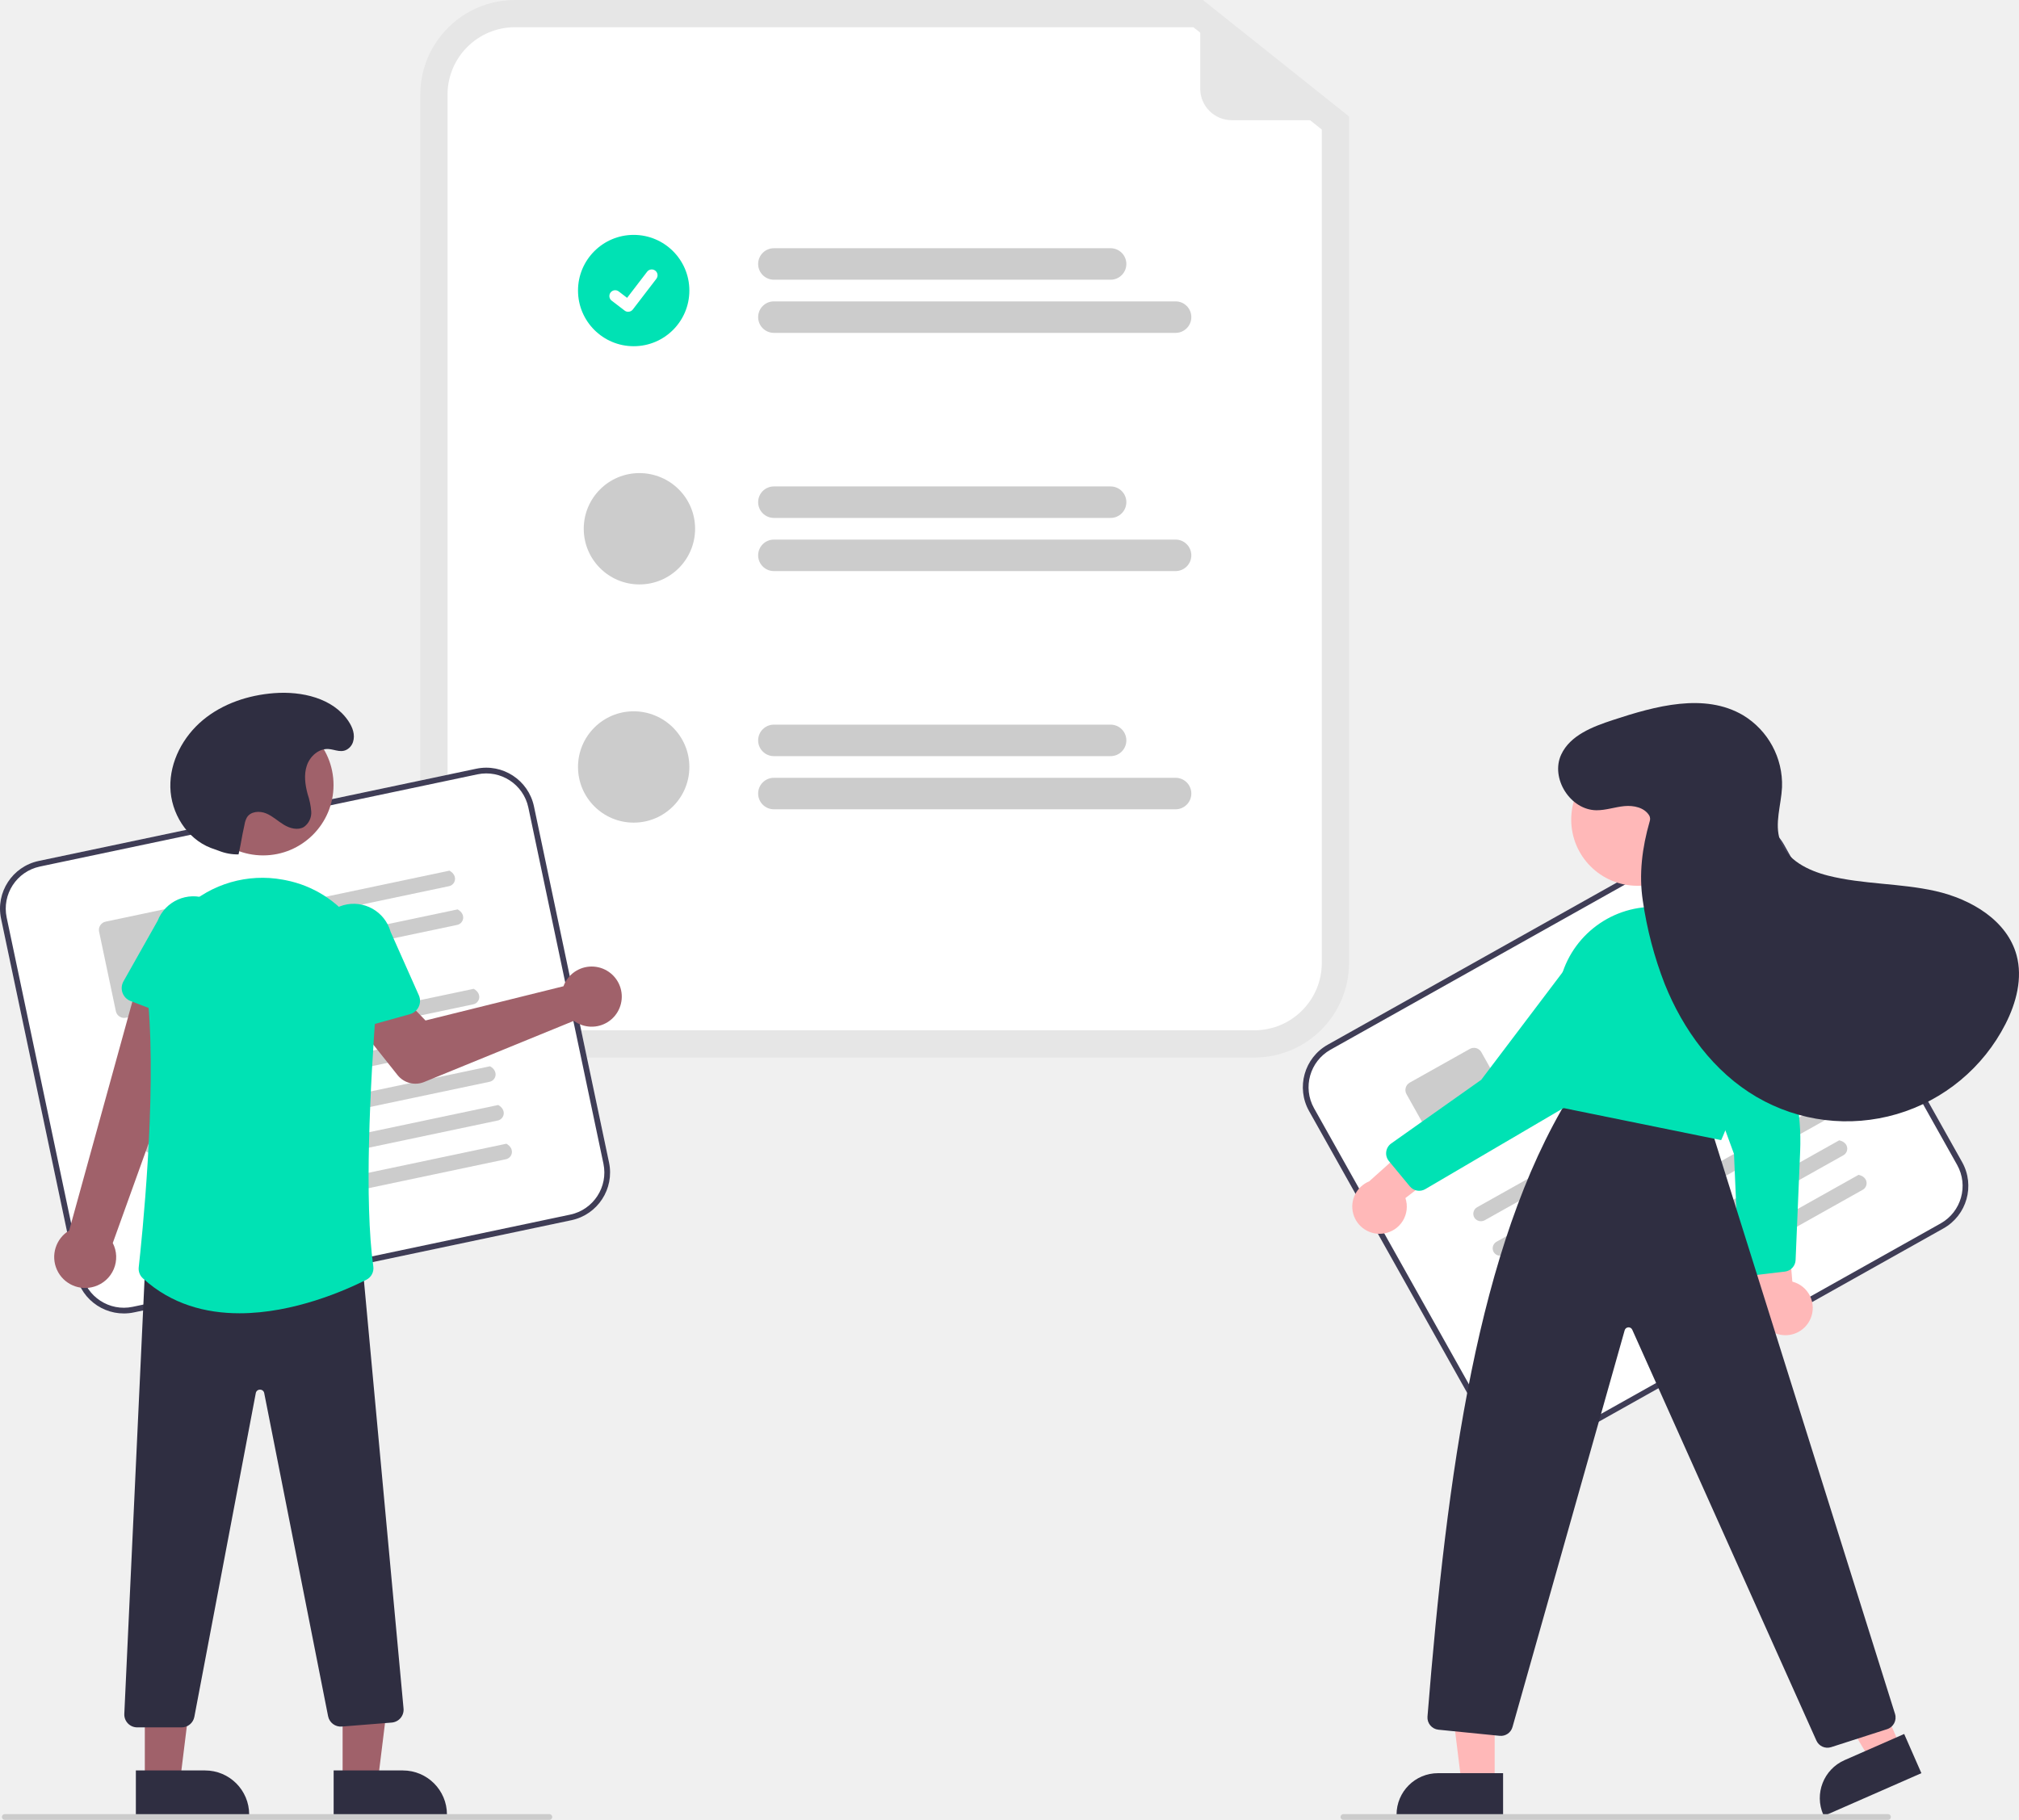
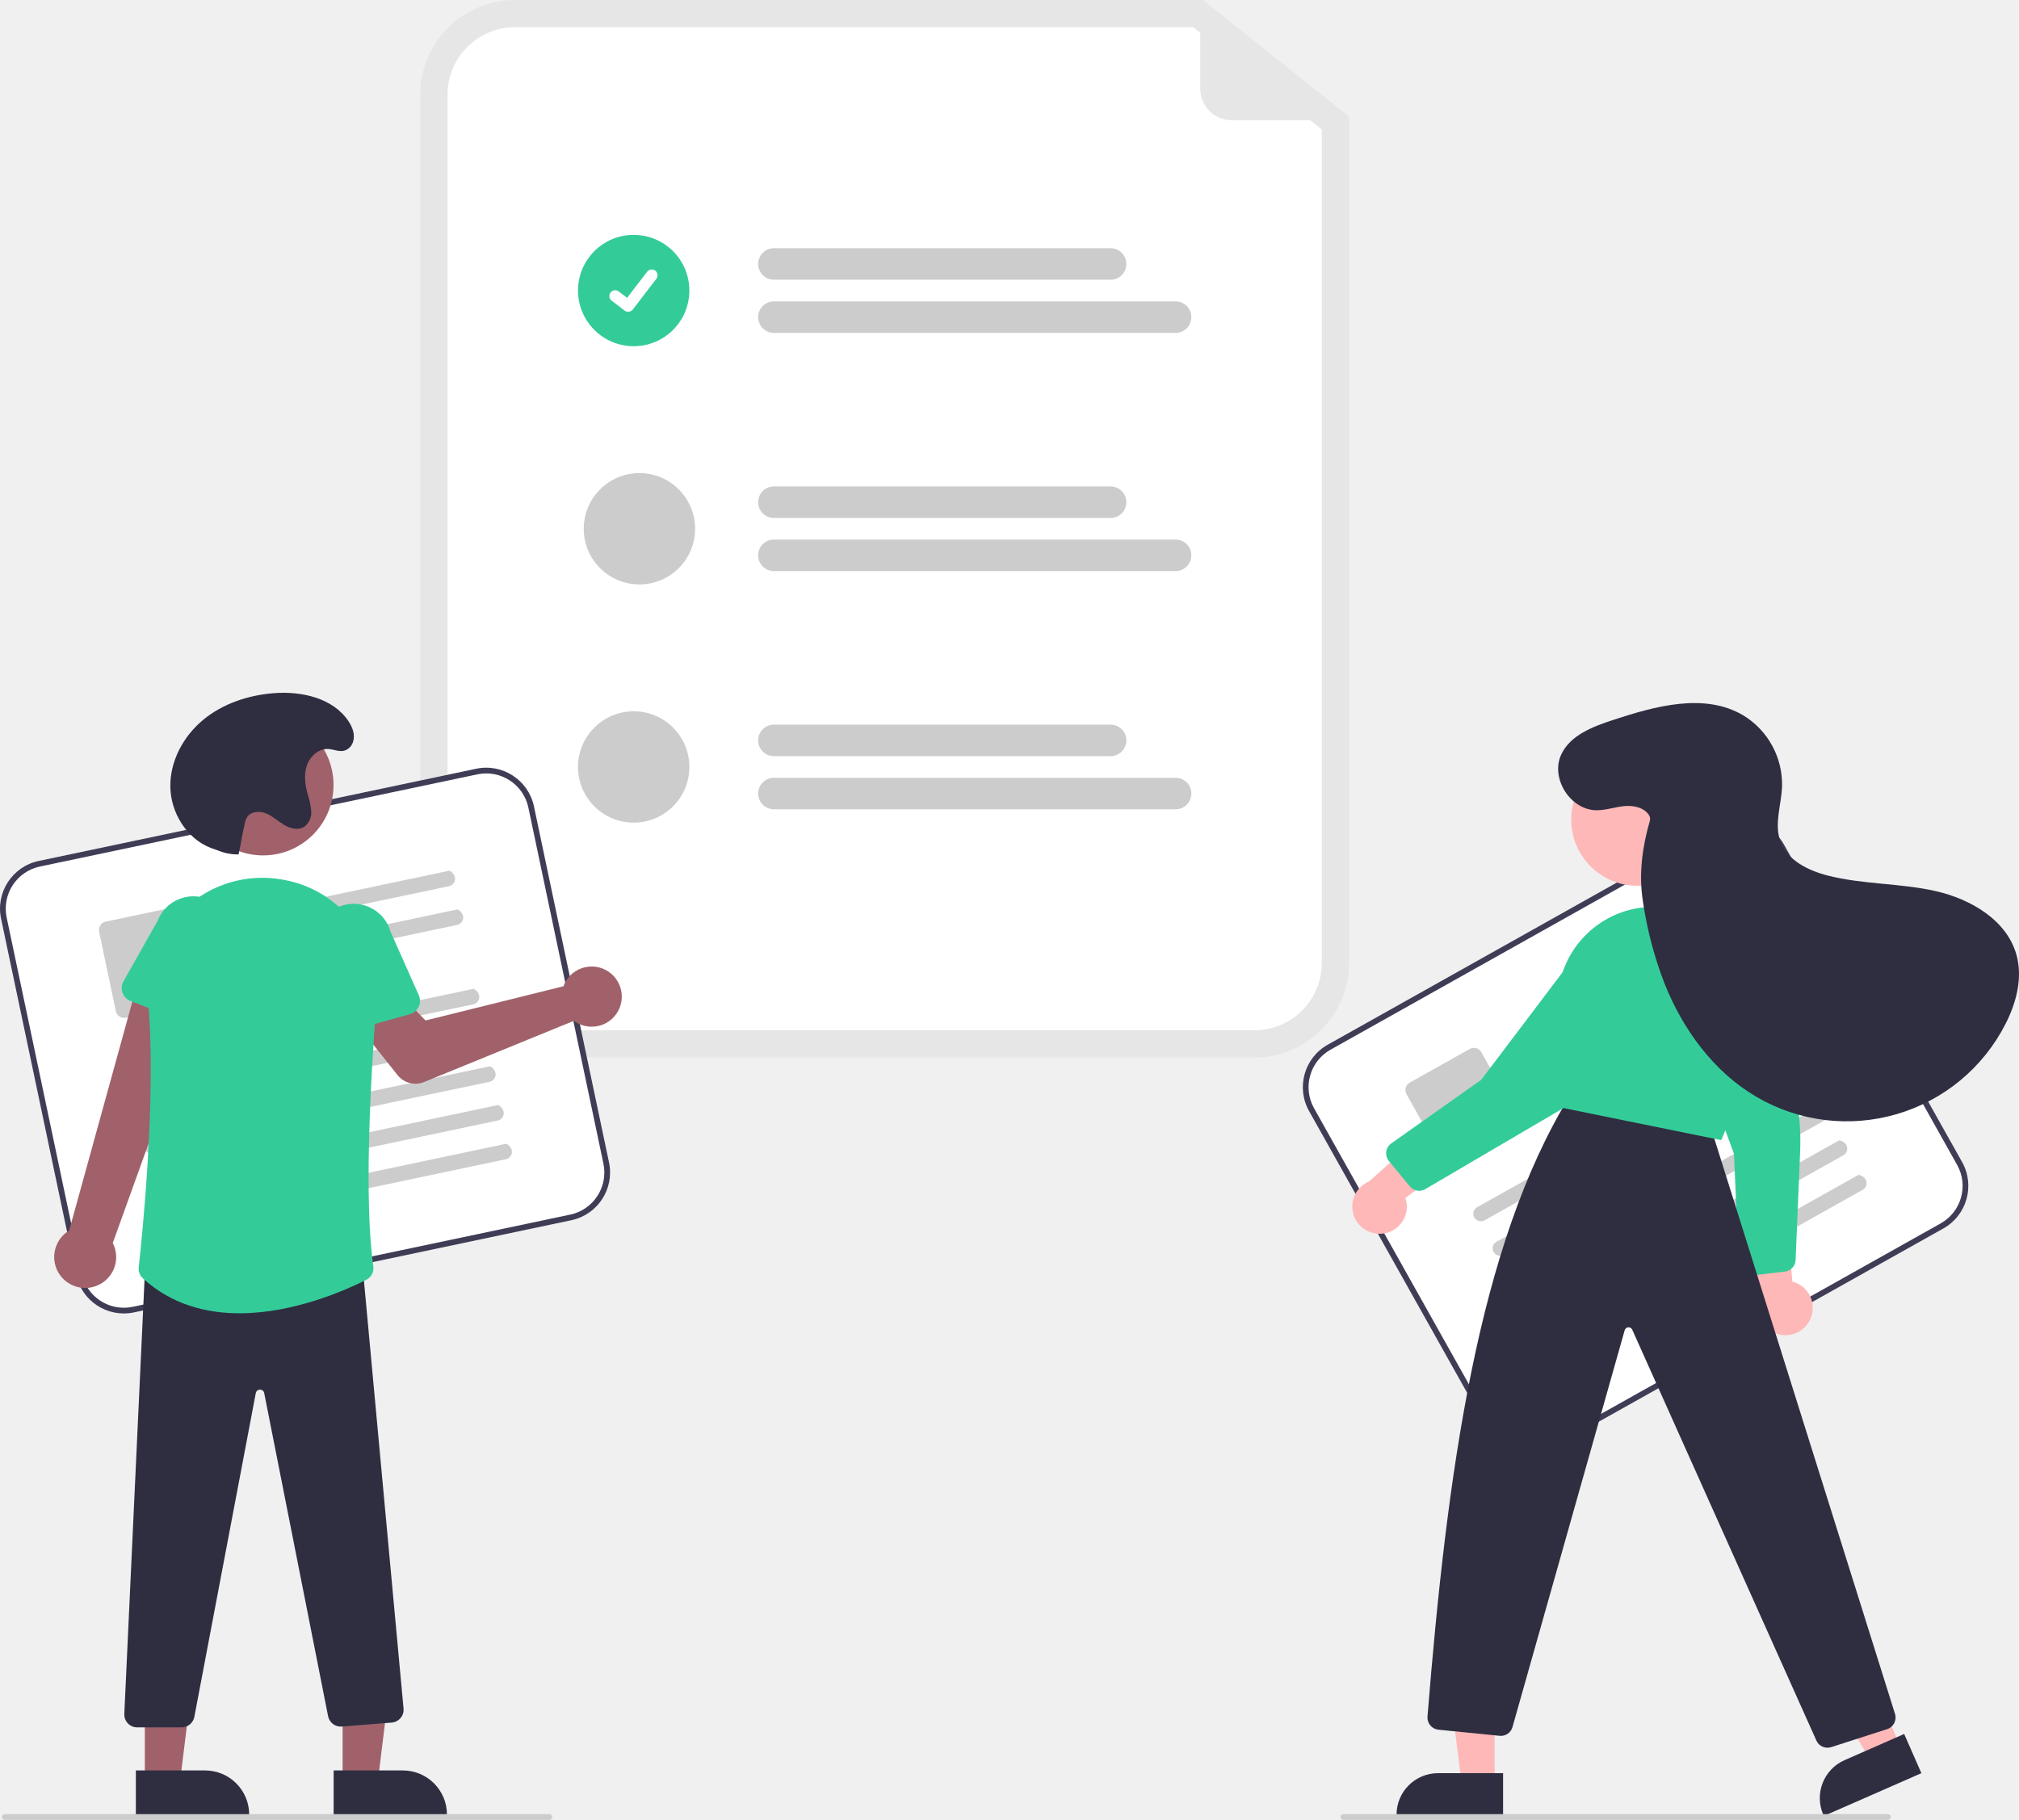
<svg xmlns="http://www.w3.org/2000/svg" data-name="Layer 1" width="704.362" height="635" viewBox="0 0 704.362 635">
  <path d="M685.451,501.5h-258a33.037,33.037,0,0,1-33-33v-303a33.037,33.037,0,0,1,33-33H667.478l50.973,40.629V468.5A33.037,33.037,0,0,1,685.451,501.5Z" transform="translate(-247.8189 -132.5)" fill="#e6e6e6" />
  <path d="M427.451,142a23.527,23.527,0,0,0-23.5,23.5v303a23.527,23.527,0,0,0,23.5,23.5h258a23.527,23.527,0,0,0,23.5-23.5V177.706L664.155,142Z" transform="translate(-247.8189 -132.5)" fill="#fff" />
  <path d="M635.27,230.104H517.806a5.495,5.495,0,1,1,0-10.991h117.464a5.495,5.495,0,1,1,0,10.991Z" transform="translate(-247.8189 -132.5)" fill="#ccc" />
  <path d="M657.939,248.651H517.806a5.495,5.495,0,1,1,0-10.991H657.939a5.495,5.495,0,1,1,0,10.991Z" transform="translate(-247.8189 -132.5)" fill="#ccc" />
  <path d="M635.27,313.222H517.806a5.495,5.495,0,1,1,0-10.991h117.464a5.495,5.495,0,1,1,0,10.991Z" transform="translate(-247.8189 -132.5)" fill="#ccc" />
  <path d="M657.939,331.769H517.806a5.495,5.495,0,1,1,0-10.991H657.939a5.495,5.495,0,1,1,0,10.991Z" transform="translate(-247.8189 -132.5)" fill="#ccc" />
  <path d="M635.27,396.34H517.806a5.495,5.495,0,1,1,0-10.991h117.464a5.495,5.495,0,1,1,0,10.991Z" transform="translate(-247.8189 -132.5)" fill="#ccc" />
  <path d="M657.939,414.886H517.806a5.495,5.495,0,0,1,0-10.991H657.939a5.495,5.495,0,1,1,0,10.991Z" transform="translate(-247.8189 -132.5)" fill="#ccc" />
-   <circle id="b6fa6563-5e20-492f-ac6f-1d924df782c1" data-name="Ellipse 44" cx="221.073" cy="101.382" r="19.423" fill="#00e2b4" />
-   <path id="bcd12bac-9f30-4deb-ae50-48c1cb737c9b-389" data-name="Path 395" d="M466.967,241.292a2.014,2.014,0,0,1-1.212-.403l-.022-.016-4.565-3.492a2.029,2.029,0,0,1,2.468-3.22l2.957,2.267,6.987-9.115a2.028,2.028,0,0,1,2.843-.376l.001 0-.043.06.045-.06a2.03,2.03,0,0,1,.375,2.843l-8.218,10.716a2.029,2.029,0,0,1-1.613.791Z" transform="translate(-247.8189 -132.5)" fill="#fff" />
+   <circle id="b6fa6563-5e20-492f-ac6f-1d924df782c1" data-name="Ellipse 44" cx="221.073" cy="101.382" r="19.423" fill="#33cc99" />
+   <path id="bcd12bac-9f30-4deb-ae50-48c1cb737c9b-171" data-name="Path 395" d="M466.967,241.292a2.014,2.014,0,0,1-1.212-.403l-.022-.016-4.565-3.492a2.029,2.029,0,0,1,2.468-3.22l2.957,2.267,6.987-9.115a2.028,2.028,0,0,1,2.843-.376l.001 0-.043.06.045-.06a2.03,2.03,0,0,1,.375,2.843l-8.218,10.716a2.029,2.029,0,0,1-1.613.791Z" transform="translate(-247.8189 -132.5)" fill="#fff" />
  <circle id="b95850ed-3210-4af9-b38f-3ce1288a2453" data-name="Ellipse 44" cx="223.073" cy="184.5" r="19.423" fill="#ccc" />
  <circle id="b1885188-7f5c-4441-a082-07b02d322a90" data-name="Ellipse 44" cx="221.073" cy="267.618" r="19.423" fill="#ccc" />
  <path d="M717.459,174.436h-39.929a10.991,10.991,0,0,1-10.991-10.991v-29.491a.687.687,0,0,1,1.113-.538l50.233,39.795A.687.687,0,0,1,717.459,174.436Z" transform="translate(-247.8189 -132.5)" fill="#e6e6e6" />
  <path d="M447.167,558.272,294.521,590.447A17.019,17.019,0,0,1,274.38,577.319l-26.194-124.269a17.019,17.019,0,0,1,13.128-20.141l152.646-32.175a17.019,17.019,0,0,1,20.141,13.128L460.295,538.131A17.019,17.019,0,0,1,447.167,558.272Z" transform="translate(-247.8189 -132.5)" fill="#fff" />
  <path d="M447.167,558.272,294.521,590.447A17.019,17.019,0,0,1,274.38,577.319l-26.194-124.269a17.019,17.019,0,0,1,13.128-20.141l152.646-32.175a17.019,17.019,0,0,1,20.141,13.128L460.295,538.131A17.019,17.019,0,0,1,447.167,558.272ZM261.727,434.866a15.017,15.017,0,0,0-11.584,17.771l26.194,124.269a15.017,15.017,0,0,0,17.771,11.584L446.754,556.315A15.017,15.017,0,0,0,458.338,538.544l-26.194-124.269a15.017,15.017,0,0,0-17.771-11.584Z" transform="translate(-247.8189 -132.5)" fill="#3f3d56" />
-   <path id="b3d30341-bfe2-418c-85c9-1bd82b5f5e0c-390" data-name="Path 411" d="M404.476,441.709l-77.038,16.238a2.731,2.731,0,0,1-3.229-1.863,2.631,2.631,0,0,1,1.999-3.254l78.42-16.53c3.062,1.726,2.094,4.935-.152,5.409Z" transform="translate(-247.8189 -132.5)" fill="#ccc" />
-   <path id="ba7e3b3b-1e3b-4053-b678-ceb2b593f6ee-391" data-name="Path 412" d="M407.324,455.222l-77.038,16.238a2.731,2.731,0,0,1-3.229-1.863,2.631,2.631,0,0,1,1.999-3.254l78.42-16.53c3.062,1.726,2.094,4.935-.152,5.409Z" transform="translate(-247.8189 -132.5)" fill="#ccc" />
-   <path id="f6076b75-2d9c-4839-8b09-e00257d358cf-392" data-name="Path 413" d="M315.254,482.665l-23.511,4.956a2.962,2.962,0,0,1-3.506-2.285L282.389,457.59a2.962,2.962,0,0,1,2.285-3.506l23.511-4.956a2.963,2.963,0,0,1,3.506,2.285L317.539,479.159a2.962,2.962,0,0,1-2.285,3.506Z" transform="translate(-247.8189 -132.5)" fill="#ccc" />
-   <path id="acc57b87-b2e4-43d3-aa96-a8e2462d330c-393" data-name="Path 414" d="M412.932,482.937,295.358,507.72a2.731,2.731,0,0,1-3.229-1.863,2.631,2.631,0,0,1,1.999-3.254l118.958-25.074c3.062,1.726,2.094,4.935-.152,5.409Z" transform="translate(-247.8189 -132.5)" fill="#ccc" />
-   <path id="e5415755-f7b6-4857-8e09-1413b7f93e97-394" data-name="Path 415" d="M415.781,496.454,298.207,521.237a2.731,2.731,0,0,1-3.229-1.863,2.631,2.631,0,0,1,1.999-3.254l118.958-25.074c3.062,1.726,2.094,4.935-.152,5.409Z" transform="translate(-247.8189 -132.5)" fill="#ccc" />
-   <path id="afce3f4d-2700-4434-8207-f3b7a686e1c3-395" data-name="Path 416" d="M418.629,509.962,301.054,534.745a2.731,2.731,0,0,1-3.229-1.863,2.631,2.631,0,0,1,1.999-3.254l118.958-25.074c3.062,1.726,2.094,4.935-.152,5.409Z" transform="translate(-247.8189 -132.5)" fill="#ccc" />
-   <path id="abb1f551-863d-408b-9aec-d87e952e72e4-396" data-name="Path 417" d="M421.478,523.478,303.903,548.261a2.731,2.731,0,0,1-3.229-1.863,2.631,2.631,0,0,1,1.999-3.254l118.958-25.074c3.062,1.726,2.094,4.935-.152,5.409Z" transform="translate(-247.8189 -132.5)" fill="#ccc" />
-   <path id="bbed1b24-9150-4534-8e9c-e5347be55157-397" data-name="Path 418" d="M424.325,536.988,306.75,561.77a2.731,2.731,0,0,1-3.229-1.863,2.631,2.631,0,0,1,1.999-3.254L424.477,531.579c3.062,1.726,2.094,4.935-.152,5.409Z" transform="translate(-247.8189 -132.5)" fill="#ccc" />
+   <path id="b3d30341-bfe2-418c-85c9-1bd82b5f5e0c-172" data-name="Path 411" d="M404.476,441.709l-77.038,16.238a2.731,2.731,0,0,1-3.229-1.863,2.631,2.631,0,0,1,1.999-3.254l78.42-16.53c3.062,1.726,2.094,4.935-.152,5.409Z" transform="translate(-247.8189 -132.5)" fill="#ccc" />
+   <path id="ba7e3b3b-1e3b-4053-b678-ceb2b593f6ee-173" data-name="Path 412" d="M407.324,455.222l-77.038,16.238a2.731,2.731,0,0,1-3.229-1.863,2.631,2.631,0,0,1,1.999-3.254l78.42-16.53c3.062,1.726,2.094,4.935-.152,5.409Z" transform="translate(-247.8189 -132.5)" fill="#ccc" />
+   <path id="f6076b75-2d9c-4839-8b09-e00257d358cf-174" data-name="Path 413" d="M315.254,482.665l-23.511,4.956a2.962,2.962,0,0,1-3.506-2.285L282.389,457.59a2.962,2.962,0,0,1,2.285-3.506l23.511-4.956a2.963,2.963,0,0,1,3.506,2.285L317.539,479.159a2.962,2.962,0,0,1-2.285,3.506Z" transform="translate(-247.8189 -132.5)" fill="#ccc" />
+   <path id="acc57b87-b2e4-43d3-aa96-a8e2462d330c-175" data-name="Path 414" d="M412.932,482.937,295.358,507.72a2.731,2.731,0,0,1-3.229-1.863,2.631,2.631,0,0,1,1.999-3.254l118.958-25.074c3.062,1.726,2.094,4.935-.152,5.409Z" transform="translate(-247.8189 -132.5)" fill="#ccc" />
+   <path id="e5415755-f7b6-4857-8e09-1413b7f93e97-176" data-name="Path 415" d="M415.781,496.454,298.207,521.237a2.731,2.731,0,0,1-3.229-1.863,2.631,2.631,0,0,1,1.999-3.254l118.958-25.074c3.062,1.726,2.094,4.935-.152,5.409Z" transform="translate(-247.8189 -132.5)" fill="#ccc" />
+   <path id="afce3f4d-2700-4434-8207-f3b7a686e1c3-177" data-name="Path 416" d="M418.629,509.962,301.054,534.745a2.731,2.731,0,0,1-3.229-1.863,2.631,2.631,0,0,1,1.999-3.254l118.958-25.074c3.062,1.726,2.094,4.935-.152,5.409Z" transform="translate(-247.8189 -132.5)" fill="#ccc" />
+   <path id="abb1f551-863d-408b-9aec-d87e952e72e4-178" data-name="Path 417" d="M421.478,523.478,303.903,548.261a2.731,2.731,0,0,1-3.229-1.863,2.631,2.631,0,0,1,1.999-3.254l118.958-25.074c3.062,1.726,2.094,4.935-.152,5.409Z" transform="translate(-247.8189 -132.5)" fill="#ccc" />
+   <path id="bbed1b24-9150-4534-8e9c-e5347be55157-179" data-name="Path 418" d="M424.325,536.988,306.75,561.77a2.731,2.731,0,0,1-3.229-1.863,2.631,2.631,0,0,1,1.999-3.254L424.477,531.579c3.062,1.726,2.094,4.935-.152,5.409Z" transform="translate(-247.8189 -132.5)" fill="#ccc" />
  <path d="M445.08,475.121a10.525,10.525,0,0,0-.683,1.51l-48.133,11.944-8.373-8.663-14.725,10.928,13.333,16.776a8,8,0,0,0,9.289,2.428l52.229-21.342a10.497,10.497,0,1,0-2.936-13.582Z" transform="translate(-247.8189 -132.5)" fill="#a0616a" />
  <path d="M280.783,581.413a10.743,10.743,0,0,0,6.378-15.188l33.124-92.067-23.004-4.077-25.327,91.781a10.801,10.801,0,0,0,8.828,19.551Z" transform="translate(-247.8189 -132.5)" fill="#a0616a" />
-   <path d="M316.079,490.501l-22.713-8.717a4.817,4.817,0,0,1-2.47-6.863l11.915-21.126a13.377,13.377,0,0,1,24.95,9.66l-5.256,23.598a4.817,4.817,0,0,1-6.427,3.448Z" transform="translate(-247.8189 -132.5)" fill="#00e2b4" />
+   <path d="M316.079,490.501l-22.713-8.717a4.817,4.817,0,0,1-2.47-6.863l11.915-21.126a13.377,13.377,0,0,1,24.95,9.66l-5.256,23.598a4.817,4.817,0,0,1-6.427,3.448Z" transform="translate(-247.8189 -132.5)" fill="#33cc99" />
  <polygon points="119.525 621.766 131.785 621.765 137.617 574.477 119.523 574.478 119.525 621.766" fill="#a0616a" />
  <path d="M364.216,750.263l24.144-.001h.001a15.386,15.386,0,0,1,15.386,15.386v.5l-39.531.001Z" transform="translate(-247.8189 -132.5)" fill="#2f2e41" />
  <polygon points="50.525 621.766 62.785 621.765 68.617 574.477 50.523 574.478 50.525 621.766" fill="#a0616a" />
  <path d="M295.216,750.263l24.144-.001h.001a15.386,15.386,0,0,1,15.386,15.386v.5l-39.531.001Z" transform="translate(-247.8189 -132.5)" fill="#2f2e41" />
  <path d="M311.196,735.233H295.682a4.5,4.5,0,0,1-4.495-4.714l7.369-158.332.464-.013,74.919-1.953L388.6,728.644a4.5,4.5,0,0,1-4.121,4.911l-17.426,1.394a4.502,4.502,0,0,1-4.767-3.582L339.995,618.59a1.454,1.454,0,0,0-1.469-1.199h-.006a1.454,1.454,0,0,0-1.466,1.211l-21.443,113A4.51,4.51,0,0,1,311.196,735.233Z" transform="translate(-247.8189 -132.5)" fill="#2f2e41" />
  <circle cx="91.797" cy="273.914" r="24.561" fill="#a0616a" />
-   <path d="M331.38,590.742c-11.706,0-23.73-3.077-33.698-12.175a4.552,4.552,0,0,1-1.469-3.85c1.067-9.586,6.242-59.081,3.328-92.144A40.02,40.02,0,0,1,312.496,449.269a39.598,39.598,0,0,1,33.962-9.834h0c.306.055.612.112.918.171,19.664,3.806,33.326,22.004,31.78,42.331-2.256,29.66-4.278,69.779-1.103,92.468a4.493,4.493,0,0,1-2.415,4.637C368.414,582.692,350.312,590.742,331.38,590.742Z" transform="translate(-247.8189 -132.5)" fill="#00e2b4" />
-   <path d="M363.429,492.268A4.812,4.812,0,0,1,361.32,488.857l-2.992-23.99a13.377,13.377,0,0,1,25.754-7.248l9.856,22.161a4.817,4.817,0,0,1-3.11,6.598l-23.437,6.522A4.811,4.811,0,0,1,363.429,492.268Z" transform="translate(-247.8189 -132.5)" fill="#00e2b4" />
+   <path d="M331.38,590.742c-11.706,0-23.73-3.077-33.698-12.175a4.552,4.552,0,0,1-1.469-3.85c1.067-9.586,6.242-59.081,3.328-92.144A40.02,40.02,0,0,1,312.496,449.269a39.598,39.598,0,0,1,33.962-9.834h0c.306.055.612.112.918.171,19.664,3.806,33.326,22.004,31.78,42.331-2.256,29.66-4.278,69.779-1.103,92.468a4.493,4.493,0,0,1-2.415,4.637C368.414,582.692,350.312,590.742,331.38,590.742Z" transform="translate(-247.8189 -132.5)" fill="#33cc99" />
+   <path d="M363.429,492.268A4.812,4.812,0,0,1,361.32,488.857l-2.992-23.99a13.377,13.377,0,0,1,25.754-7.248l9.856,22.161a4.817,4.817,0,0,1-3.11,6.598l-23.437,6.522A4.811,4.811,0,0,1,363.429,492.268Z" transform="translate(-247.8189 -132.5)" fill="#33cc99" />
  <path d="M331.042,430.628a17.598,17.598,0,0,1-6.797-1.23c-.951-.367-1.939-.668-2.889-1.035-8.387-3.24-13.911-12.172-14.109-21.16s4.457-17.713,11.369-23.462,15.865-8.701,24.83-9.384c9.657-.735,20.53,1.714,25.926,9.756,1.436,2.141,2.441,4.738,1.59,7.322a4.686,4.686,0,0,1-1.32,2.028c-2.41,2.144-4.812.532-7.269.389-3.377-.196-6.409,2.537-7.499,5.739s-.61,6.727.27,9.992a24.962,24.962,0,0,1,1.258,6.076,6.108,6.108,0,0,1-2.531,5.379c-2.11,1.275-4.881.537-6.992-.736s-3.935-3.044-6.216-3.981-5.344-.729-6.671,1.348a7.379,7.379,0,0,0-.843,2.435c-1.19,5.421-.916,5.102-2.106,10.523Z" transform="translate(-247.8189 -132.5)" fill="#2f2e41" />
  <path d="M439.487,767.5h-190a1,1,0,0,1,0-2h190a1,1,0,1,1,0,2Z" transform="translate(-247.8189 -132.5)" fill="#ccc" />
  <path d="M925.831,561.129,789.773,637.447a17.019,17.019,0,0,1-23.143-6.51l-62.13-110.765A17.019,17.019,0,0,1,711.01,497.028l136.058-76.317a17.019,17.019,0,0,1,23.143,6.51L932.341,537.986A17.019,17.019,0,0,1,925.831,561.129Z" transform="translate(-247.8189 -132.5)" fill="#fff" />
  <path d="M925.831,561.129,789.773,637.447a17.019,17.019,0,0,1-23.143-6.51l-62.13-110.765A17.019,17.019,0,0,1,711.01,497.028l136.058-76.317a17.019,17.019,0,0,1,23.143,6.51L932.341,537.986A17.019,17.019,0,0,1,925.831,561.129ZM711.988,498.773a15.017,15.017,0,0,0-5.744,20.421l62.13,110.765a15.017,15.017,0,0,0,20.421,5.744l136.058-76.317a15.017,15.017,0,0,0,5.744-20.421l-62.13-110.765a15.017,15.017,0,0,0-20.421-5.744Z" transform="translate(-247.8189 -132.5)" fill="#3f3d56" />
-   <path id="b4188fdd-8694-46fd-b6a9-2365408da1f7-398" data-name="Path 411" d="M850.26,462.648,781.594,501.165a2.731,2.731,0,0,1-3.638-.813,2.631,2.631,0,0,1,.935-3.703l69.898-39.207c3.438.732,3.473,4.084,1.471,5.207Z" transform="translate(-247.8189 -132.5)" fill="#ccc" />
-   <path id="e79bc6ad-6d6d-496e-bd80-f918a84d8140-399" data-name="Path 412" d="M857.016,474.693,788.35,513.209a2.731,2.731,0,0,1-3.638-.813,2.631,2.631,0,0,1,.935-3.703l69.898-39.207c3.438.732,3.473,4.084,1.471,5.207Z" transform="translate(-247.8189 -132.5)" fill="#ccc" />
-   <path id="b0898467-4323-4072-9ee9-29d386bbe07d-400" data-name="Path 413" d="M777.353,528.393l-20.956,11.755a2.962,2.962,0,0,1-4.028-1.133L738.496,514.285a2.962,2.962,0,0,1,1.133-4.028l20.956-11.755a2.963,2.963,0,0,1,4.028,1.133L778.486,524.365a2.962,2.962,0,0,1-1.133,4.028Z" transform="translate(-247.8189 -132.5)" fill="#ccc" />
-   <path id="aea6c33f-bf9b-47d5-9d2e-017fc614339c-401" data-name="Path 414" d="M870.65,499.466,765.852,558.249a2.731,2.731,0,0,1-3.638-.813,2.631,2.631,0,0,1,.935-3.703L869.179,494.259c3.438.732,3.473,4.084,1.471,5.207Z" transform="translate(-247.8189 -132.5)" fill="#ccc" />
-   <path id="b16b06d0-f954-457b-b4c1-332719c9f6d6-402" data-name="Path 415" d="M877.408,511.514,772.61,570.297a2.731,2.731,0,0,1-3.638-.813,2.631,2.631,0,0,1,.935-3.703l106.03-59.474c3.438.732,3.473,4.084,1.471,5.207Z" transform="translate(-247.8189 -132.5)" fill="#ccc" />
-   <path id="b3c0d144-cc2c-4ac0-a007-a1ff15c76ba0-403" data-name="Path 416" d="M884.161,523.554,779.364,582.337a2.731,2.731,0,0,1-3.638-.813,2.631,2.631,0,0,1,.935-3.703L882.69,518.347c3.438.732,3.473,4.084,1.471,5.207Z" transform="translate(-247.8189 -132.5)" fill="#ccc" />
-   <path id="b05e8afe-5132-428a-bb53-4b9505cb52a3-404" data-name="Path 417" d="M890.919,535.602,786.121,594.385a2.731,2.731,0,0,1-3.638-.813,2.631,2.631,0,0,1,.935-3.703L889.448,530.394c3.438.732,3.473,4.084,1.471,5.207Z" transform="translate(-247.8189 -132.5)" fill="#ccc" />
-   <path id="a26c59cb-bc72-4a1e-9571-41d1cd64f8ea-405" data-name="Path 418" d="M897.673,547.643,792.875,606.426a2.731,2.731,0,0,1-3.638-.813,2.631,2.631,0,0,1,.935-3.703L896.202,542.436c3.438.732,3.473,4.084,1.471,5.207Z" transform="translate(-247.8189 -132.5)" fill="#ccc" />
+   <path id="b4188fdd-8694-46fd-b6a9-2365408da1f7-180" data-name="Path 411" d="M850.26,462.648,781.594,501.165a2.731,2.731,0,0,1-3.638-.813,2.631,2.631,0,0,1,.935-3.703l69.898-39.207c3.438.732,3.473,4.084,1.471,5.207Z" transform="translate(-247.8189 -132.5)" fill="#ccc" />
+   <path id="e79bc6ad-6d6d-496e-bd80-f918a84d8140-181" data-name="Path 412" d="M857.016,474.693,788.35,513.209a2.731,2.731,0,0,1-3.638-.813,2.631,2.631,0,0,1,.935-3.703l69.898-39.207c3.438.732,3.473,4.084,1.471,5.207Z" transform="translate(-247.8189 -132.5)" fill="#ccc" />
+   <path id="b0898467-4323-4072-9ee9-29d386bbe07d-182" data-name="Path 413" d="M777.353,528.393l-20.956,11.755a2.962,2.962,0,0,1-4.028-1.133L738.496,514.285a2.962,2.962,0,0,1,1.133-4.028l20.956-11.755a2.963,2.963,0,0,1,4.028,1.133L778.486,524.365a2.962,2.962,0,0,1-1.133,4.028Z" transform="translate(-247.8189 -132.5)" fill="#ccc" />
+   <path id="aea6c33f-bf9b-47d5-9d2e-017fc614339c-183" data-name="Path 414" d="M870.65,499.466,765.852,558.249a2.731,2.731,0,0,1-3.638-.813,2.631,2.631,0,0,1,.935-3.703L869.179,494.259c3.438.732,3.473,4.084,1.471,5.207Z" transform="translate(-247.8189 -132.5)" fill="#ccc" />
+   <path id="b16b06d0-f954-457b-b4c1-332719c9f6d6-184" data-name="Path 415" d="M877.408,511.514,772.61,570.297a2.731,2.731,0,0,1-3.638-.813,2.631,2.631,0,0,1,.935-3.703l106.03-59.474c3.438.732,3.473,4.084,1.471,5.207Z" transform="translate(-247.8189 -132.5)" fill="#ccc" />
+   <path id="b3c0d144-cc2c-4ac0-a007-a1ff15c76ba0-185" data-name="Path 416" d="M884.161,523.554,779.364,582.337a2.731,2.731,0,0,1-3.638-.813,2.631,2.631,0,0,1,.935-3.703L882.69,518.347c3.438.732,3.473,4.084,1.471,5.207Z" transform="translate(-247.8189 -132.5)" fill="#ccc" />
+   <path id="b05e8afe-5132-428a-bb53-4b9505cb52a3-186" data-name="Path 417" d="M890.919,535.602,786.121,594.385a2.731,2.731,0,0,1-3.638-.813,2.631,2.631,0,0,1,.935-3.703L889.448,530.394c3.438.732,3.473,4.084,1.471,5.207Z" transform="translate(-247.8189 -132.5)" fill="#ccc" />
+   <path id="a26c59cb-bc72-4a1e-9571-41d1cd64f8ea-187" data-name="Path 418" d="M897.673,547.643,792.875,606.426a2.731,2.731,0,0,1-3.638-.813,2.631,2.631,0,0,1,.935-3.703L896.202,542.436c3.438.732,3.473,4.084,1.471,5.207Z" transform="translate(-247.8189 -132.5)" fill="#ccc" />
  <path d="M879.39,592.766a9.454,9.454,0,0,0-6.28-13.065l-2.85-33.474-13.706,10.813,4.808,30.13A9.505,9.505,0,0,0,879.39,592.766Z" transform="translate(-247.8189 -132.5)" fill="#ffb8b8" />
-   <path d="M870.519,576.195l-11.383,1.358a4.231,4.231,0,0,1-4.727-4.018l-1.66-38.402L831.171,476.186a12.148,12.148,0,0,1,.641-11.567,15.878,15.878,0,0,1,1.808-2.333,12.109,12.109,0,0,1,10.562-3.75,12.626,12.626,0,0,1,9.483,6.59l14.072,29.487a83.765,83.765,0,0,1,8.094,39.573l-1.587,37.988a4.228,4.228,0,0,1-3.67,4.015Z" transform="translate(-247.8189 -132.5)" fill="#00e2b4" />
+   <path d="M870.519,576.195l-11.383,1.358a4.231,4.231,0,0,1-4.727-4.018l-1.66-38.402L831.171,476.186a12.148,12.148,0,0,1,.641-11.567,15.878,15.878,0,0,1,1.808-2.333,12.109,12.109,0,0,1,10.562-3.75,12.626,12.626,0,0,1,9.483,6.59l14.072,29.487a83.765,83.765,0,0,1,8.094,39.573l-1.587,37.988a4.228,4.228,0,0,1-3.67,4.015Z" transform="translate(-247.8189 -132.5)" fill="#33cc99" />
  <polygon points="663.126 609.664 652.572 614.296 629.682 575.793 645.258 568.956 663.126 609.664" fill="#ffb8b8" />
  <path d="M918.127,751.213l-34.03,14.937-.189-.43a14.465,14.465,0,0,1,7.431-19.06l.001-0,20.784-9.123Z" transform="translate(-247.8189 -132.5)" fill="#2f2e41" />
  <polygon points="521.437 622.477 509.911 622.477 504.428 578.02 521.439 578.021 521.437 622.477" fill="#ffb8b8" />
  <path d="M772.195,766.15l-37.164-.001v-.47a14.465,14.465,0,0,1,14.465-14.465h.001l22.698.001Z" transform="translate(-247.8189 -132.5)" fill="#2f2e41" />
  <path d="M881.471,739.779,817.265,596.496a1.41,1.41,0,0,0-2.656.188L775.488,735.078a4.206,4.206,0,0,1-4.503,3.1L749.619,736.042a4.255,4.255,0,0,1-3.798-4.552c6.796-84.524,17.509-164.297,49.602-216.52l.171-.278,48.544,9.519L908.945,730.585a4.249,4.249,0,0,1-2.751,5.264l-19.543,6.282a4.215,4.215,0,0,1-5.179-2.352Z" transform="translate(-247.8189 -132.5)" fill="#2f2e41" />
  <circle cx="571.237" cy="285.983" r="23.091" fill="#ffb8b8" />
-   <path d="M792.439,518.968l-.294-.061-.069-.292c-3.111-13.135-3.185-27.47-.221-42.605a33.468,33.468,0,0,1,33.508-27.075h0a33.523,33.523,0,0,1,32.818,32.231c.99,26.032-9.649,48.6-9.756,48.825l-.158.331Z" transform="translate(-247.8189 -132.5)" fill="#00e2b4" />
+   <path d="M792.439,518.968l-.294-.061-.069-.292c-3.111-13.135-3.185-27.47-.221-42.605a33.468,33.468,0,0,1,33.508-27.075h0a33.523,33.523,0,0,1,32.818,32.231c.99,26.032-9.649,48.6-9.756,48.825l-.158.331Z" transform="translate(-247.8189 -132.5)" fill="#33cc99" />
  <path d="M730.539,562.897a9.454,9.454,0,0,0,7.582-12.355l26.596-20.526L748.204,524.35l-22.724,20.36a9.505,9.505,0,0,0,5.06,18.187Z" transform="translate(-247.8189 -132.5)" fill="#ffb8b8" />
-   <path d="M745.066,547.417a4.215,4.215,0,0,1-5.401-.953l-7.306-8.834a4.23,4.23,0,0,1,.817-6.15l31.383-22.194,37.866-50.065a12.147,12.147,0,0,1,10.072-5.726,15.846,15.846,0,0,1,2.939.256h0a12.106,12.106,0,0,1,8.873,6.848,12.625,12.625,0,0,1-.403,11.54l-28.038,45.407-.061.099Z" transform="translate(-247.8189 -132.5)" fill="#00e2b4" />
+   <path d="M745.066,547.417a4.215,4.215,0,0,1-5.401-.953l-7.306-8.834a4.23,4.23,0,0,1,.817-6.15l31.383-22.194,37.866-50.065a12.147,12.147,0,0,1,10.072-5.726,15.846,15.846,0,0,1,2.939.256h0a12.106,12.106,0,0,1,8.873,6.848,12.625,12.625,0,0,1-.403,11.54l-28.038,45.407-.061.099Z" transform="translate(-247.8189 -132.5)" fill="#33cc99" />
  <path d="M823.185,417.051c-1.702-2.799-5.457-3.59-8.718-3.271s-6.431,1.465-9.708,1.44c-9.097-.071-16.119-11.158-12.294-19.412,3.137-6.769,10.97-9.742,18.057-12.075,14.858-4.891,31.925-9.591,45.408-1.66a28.214,28.214,0,0,1,13.58,25.14c-.303,6.242-2.694,12.653-.672,18.566,2.332,6.822,9.727,10.481,16.716,12.252,12.251,3.104,25.167,2.604,37.494,5.387s24.959,10.175,28.282,22.368c2.183,8.009-.095,16.63-3.867,24.025a62.223,62.223,0,0,1-86.805,25.461c-14.903-8.702-25.662-23.409-32.076-39.43a132.03,132.03,0,0,1-7.632-29c-1.437-9.291-.218-18.68,2.384-27.714A2.547,2.547,0,0,0,823.185,417.051Z" transform="translate(-247.8189 -132.5)" fill="#2f2e41" />
  <path d="M906.487,767.5h-190a1,1,0,0,1,0-2h190a1,1,0,1,1,0,2Z" transform="translate(-247.8189 -132.5)" fill="#ccc" />
</svg>
